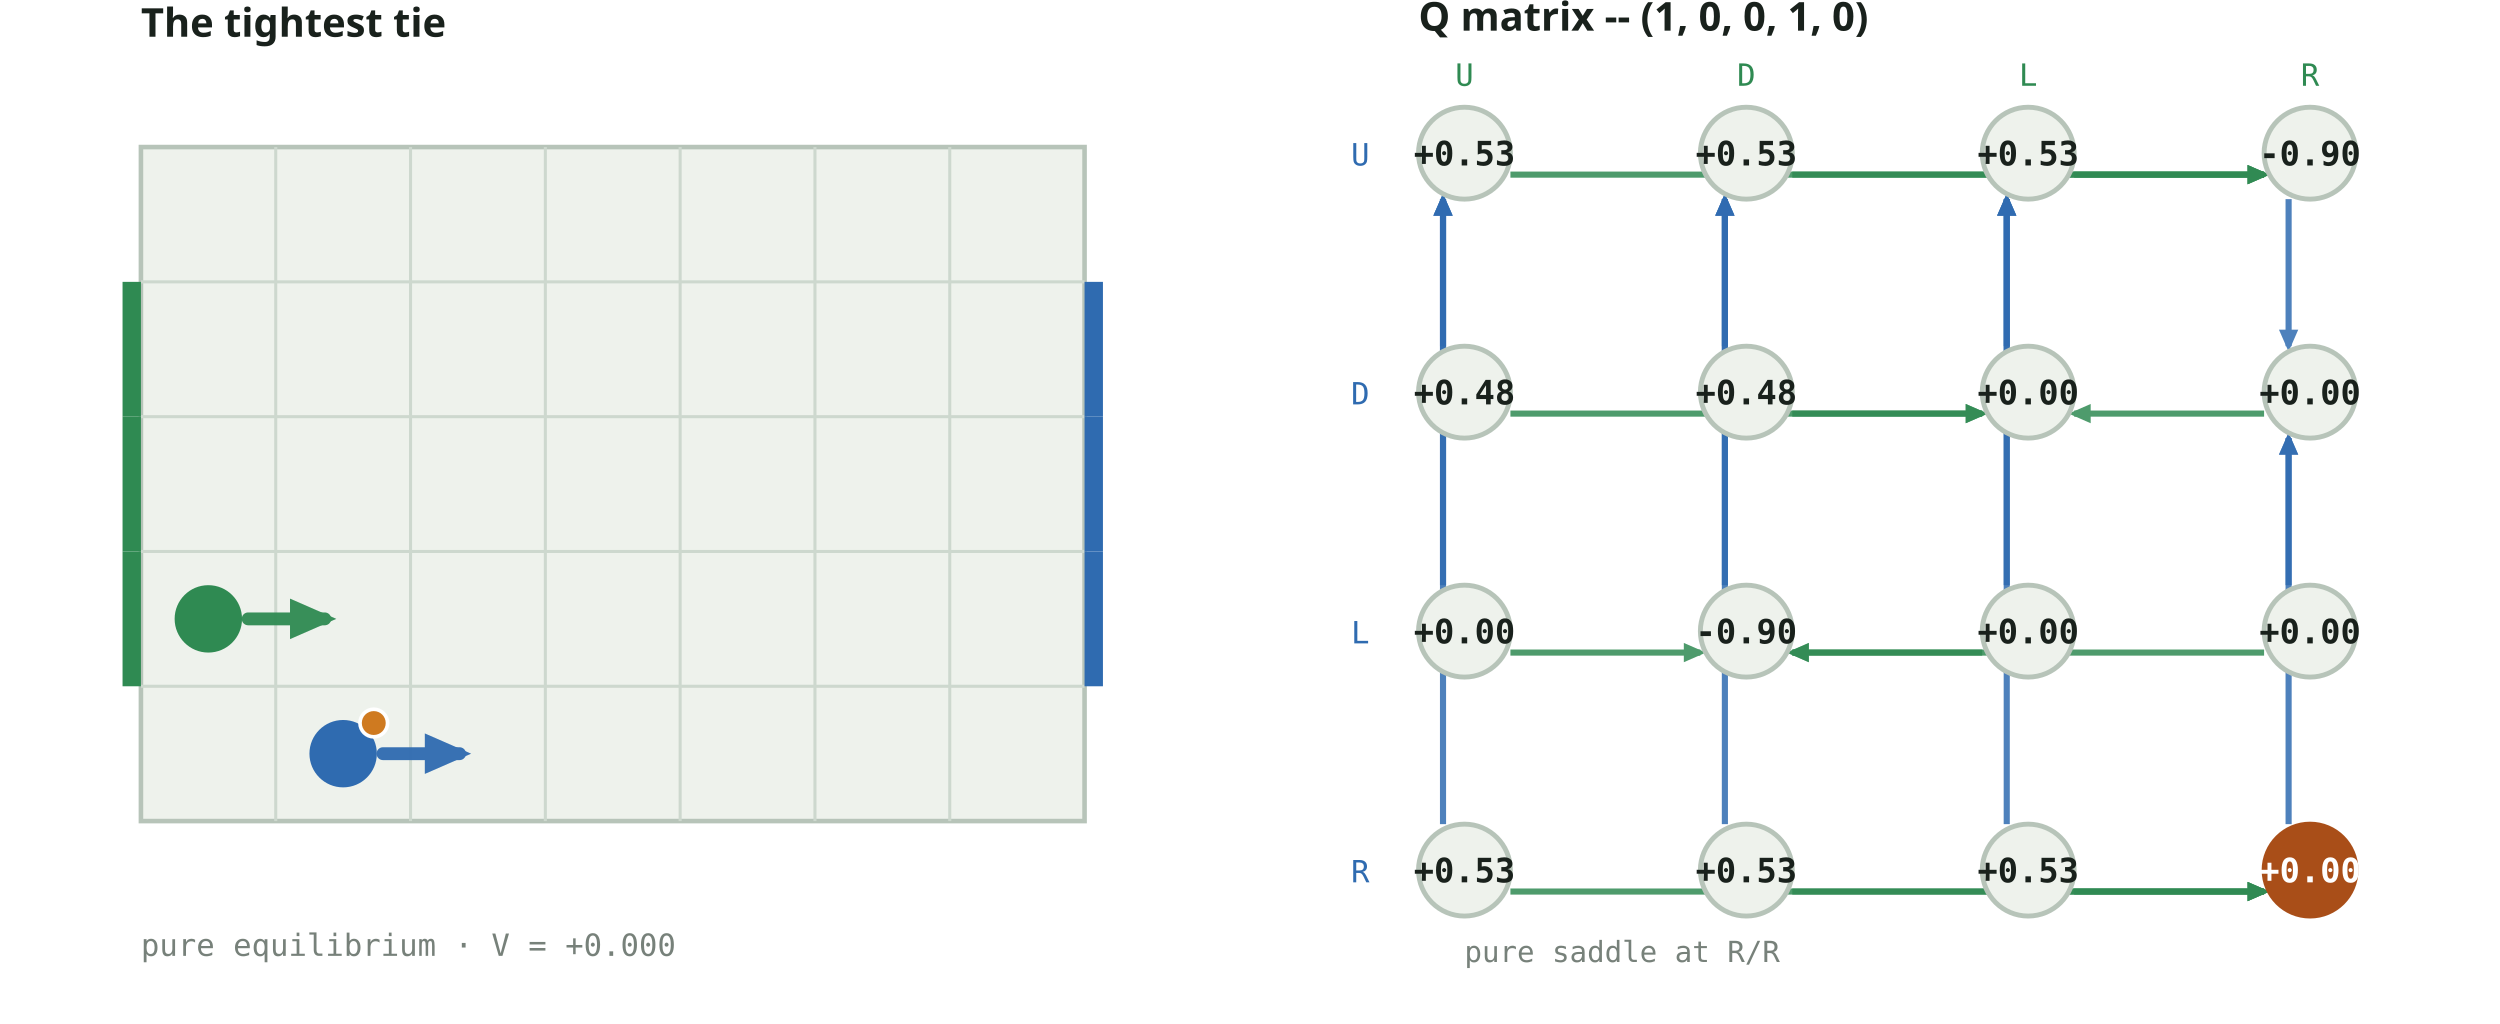
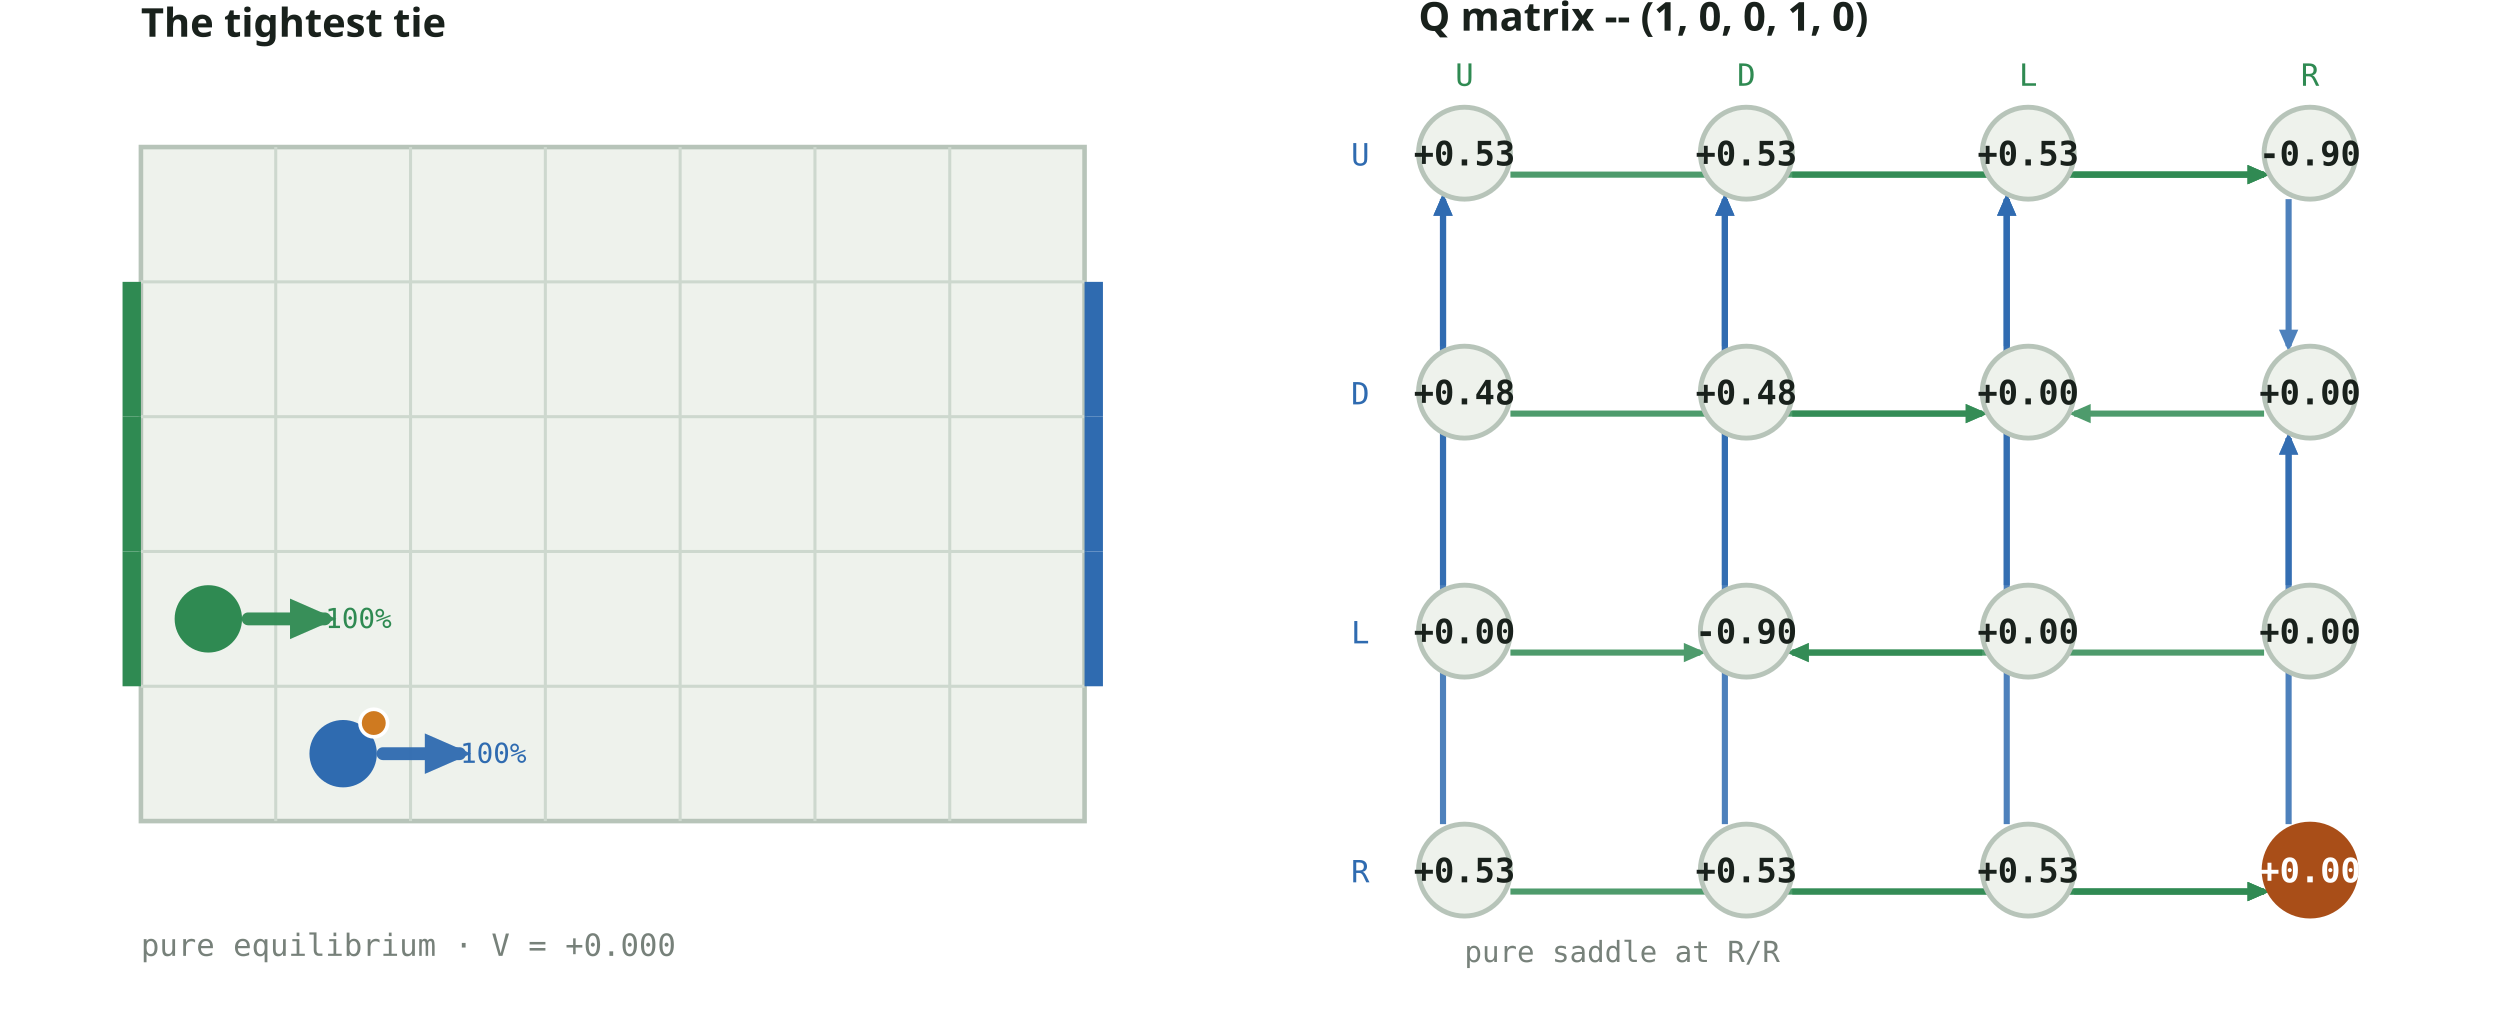
<svg xmlns="http://www.w3.org/2000/svg" viewBox="0 0 816 334" role="img" aria-label="panel">
  <g transform="translate(16.0 18.0)">
    <clipPath id="pnl0">
      <rect x="-16.0" y="-16.0" width="400.0" height="330.0" />
    </clipPath>
    <g clip-path="url(#pnl0)">
      <defs>
        <marker id="ah-2f6bb0" viewBox="0 0 8 8" refX="6" refY="4" markerWidth="3.6" markerHeight="3.6" orient="auto">
          <path d="M0 0.5 L8 4 L0 7.5 z" fill="var(--p0, #2f6bb0)" />
        </marker>
        <marker id="ah-2f8a52" viewBox="0 0 8 8" refX="6" refY="4" markerWidth="3.6" markerHeight="3.6" orient="auto">
          <path d="M0 0.5 L8 4 L0 7.5 z" fill="var(--p1, #2f8a52)" />
        </marker>
      </defs>
      <rect x="30" y="30" width="308" height="220" fill="var(--tint, #eef2ec)" stroke="var(--rule-strong, #b7c4b9)" stroke-width="1.5" />
      <line x1="74" y1="30" x2="74" y2="250" stroke="var(--rule, #cdd8ce)" stroke-width="1" />
      <line x1="118" y1="30" x2="118" y2="250" stroke="var(--rule, #cdd8ce)" stroke-width="1" />
      <line x1="162" y1="30" x2="162" y2="250" stroke="var(--rule, #cdd8ce)" stroke-width="1" />
      <line x1="206" y1="30" x2="206" y2="250" stroke="var(--rule, #cdd8ce)" stroke-width="1" />
      <line x1="250" y1="30" x2="250" y2="250" stroke="var(--rule, #cdd8ce)" stroke-width="1" />
      <line x1="294" y1="30" x2="294" y2="250" stroke="var(--rule, #cdd8ce)" stroke-width="1" />
      <line x1="30" y1="74" x2="338" y2="74" stroke="var(--rule, #cdd8ce)" stroke-width="1" />
      <line x1="30" y1="118" x2="338" y2="118" stroke="var(--rule, #cdd8ce)" stroke-width="1" />
      <line x1="30" y1="162" x2="338" y2="162" stroke="var(--rule, #cdd8ce)" stroke-width="1" />
      <line x1="30" y1="206" x2="338" y2="206" stroke="var(--rule, #cdd8ce)" stroke-width="1" />
      <rect x="24" y="162" width="6" height="44" fill="var(--p1, #2f8a52)" />
      <rect x="338" y="162" width="6" height="44" fill="var(--p0, #2f6bb0)" />
      <rect x="24" y="118" width="6" height="44" fill="var(--p1, #2f8a52)" />
      <rect x="338" y="118" width="6" height="44" fill="var(--p0, #2f6bb0)" />
      <rect x="24" y="74" width="6" height="44" fill="var(--p1, #2f8a52)" />
      <rect x="338" y="74" width="6" height="44" fill="var(--p0, #2f6bb0)" />
      <circle cx="96.0" cy="228.0" r="11" fill="var(--p0, #2f6bb0)" />
      <circle cx="52.0" cy="184.0" r="11" fill="var(--p1, #2f8a52)" />
      <circle cx="106.0" cy="218.0" r="4.5" fill="var(--ball, #cf7a20)" stroke="var(--paper, #ffffff)" stroke-width="1.2" />
      <line x1="109.0" y1="228.0" x2="134.0" y2="228.0" stroke="var(--p0, #2f6bb0)" stroke-width="4.2" stroke-linecap="round" opacity="0.95" marker-end="url(#ah-2f6bb0)" />
+       <text x="145.0" y="231.0" text-anchor="middle" font-family="ui-monospace,monospace" font-size="9" fill="var(--p0, #2f6bb0)">100%</text>
      <line x1="65.0" y1="184.0" x2="90.0" y2="184.0" stroke="var(--p1, #2f8a52)" stroke-width="4.2" stroke-linecap="round" opacity="0.95" marker-end="url(#ah-2f8a52)" />
+       <text x="101.0" y="187.0" text-anchor="middle" font-family="ui-monospace,monospace" font-size="9" fill="var(--p1, #2f8a52)">100%</text>
      <text x="30" y="294" font-family="ui-monospace,monospace" font-size="10" fill="var(--ink-faint, #77817a)">pure equilibrium · V = +0.000</text>
      <text x="30" y="-6" font-family="Barlow Semi Condensed,sans-serif" font-weight="600" font-size="13" fill="var(--ink, #19211c)">The tightest tie</text>
    </g>
  </g>
  <g transform="translate(432.0 16.0)">
    <clipPath id="pnl1">
      <rect x="-16.0" y="-16.0" width="400.0" height="334.0" />
    </clipPath>
    <g clip-path="url(#pnl1)">
      <text x="31" y="-6" font-family="Barlow Semi Condensed,sans-serif" font-weight="600" font-size="13" fill="var(--ink, #19211c)">Q matrix -- (1, 0, 0, 1, 0)</text>
      <defs>
        <marker id="ah-2f6bb0" viewBox="0 0 8 8" refX="6" refY="4" markerWidth="3.6" markerHeight="3.6" orient="auto">
          <path d="M0 0.5 L8 4 L0 7.5 z" fill="var(--p0, #2f6bb0)" />
        </marker>
        <marker id="ah-2f8a52" viewBox="0 0 8 8" refX="6" refY="4" markerWidth="3.6" markerHeight="3.6" orient="auto">
          <path d="M0 0.5 L8 4 L0 7.5 z" fill="var(--p1, #2f8a52)" />
        </marker>
      </defs>
      <text x="46" y="12" text-anchor="middle" font-family="ui-monospace,monospace" font-size="10" fill="var(--p1, #2f8a52)">U</text>
      <text x="138" y="12" text-anchor="middle" font-family="ui-monospace,monospace" font-size="10" fill="var(--p1, #2f8a52)">D</text>
      <text x="230" y="12" text-anchor="middle" font-family="ui-monospace,monospace" font-size="10" fill="var(--p1, #2f8a52)">L</text>
      <text x="322" y="12" text-anchor="middle" font-family="ui-monospace,monospace" font-size="10" fill="var(--p1, #2f8a52)">R</text>
      <text x="12" y="38" text-anchor="middle" font-family="ui-monospace,monospace" font-size="10" fill="var(--p0, #2f6bb0)">U</text>
      <text x="12" y="116" text-anchor="middle" font-family="ui-monospace,monospace" font-size="10" fill="var(--p0, #2f6bb0)">D</text>
      <text x="12" y="194" text-anchor="middle" font-family="ui-monospace,monospace" font-size="10" fill="var(--p0, #2f6bb0)">L</text>
      <text x="12" y="272" text-anchor="middle" font-family="ui-monospace,monospace" font-size="10" fill="var(--p0, #2f6bb0)">R</text>
      <line x1="39.0" y1="97.0" x2="39.0" y2="49.0" stroke="var(--p0, #2f6bb0)" stroke-width="2" marker-end="url(#ah-2f6bb0)" opacity=".85" />
      <line x1="39.0" y1="175.0" x2="39.0" y2="49.0" stroke="var(--p0, #2f6bb0)" stroke-width="2" marker-end="url(#ah-2f6bb0)" opacity=".85" />
      <line x1="39.0" y1="253.0" x2="39.0" y2="49.0" stroke="var(--p0, #2f6bb0)" stroke-width="2" marker-end="url(#ah-2f6bb0)" opacity=".85" />
      <line x1="131.0" y1="97.0" x2="131.0" y2="49.0" stroke="var(--p0, #2f6bb0)" stroke-width="2" marker-end="url(#ah-2f6bb0)" opacity=".85" />
      <line x1="131.0" y1="175.0" x2="131.0" y2="49.0" stroke="var(--p0, #2f6bb0)" stroke-width="2" marker-end="url(#ah-2f6bb0)" opacity=".85" />
      <line x1="131.0" y1="253.0" x2="131.0" y2="49.0" stroke="var(--p0, #2f6bb0)" stroke-width="2" marker-end="url(#ah-2f6bb0)" opacity=".85" />
      <line x1="223.0" y1="97.0" x2="223.0" y2="49.0" stroke="var(--p0, #2f6bb0)" stroke-width="2" marker-end="url(#ah-2f6bb0)" opacity=".85" />
      <line x1="223.0" y1="175.0" x2="223.0" y2="49.0" stroke="var(--p0, #2f6bb0)" stroke-width="2" marker-end="url(#ah-2f6bb0)" opacity=".85" />
      <line x1="223.0" y1="253.0" x2="223.0" y2="49.0" stroke="var(--p0, #2f6bb0)" stroke-width="2" marker-end="url(#ah-2f6bb0)" opacity=".85" />
      <line x1="315.0" y1="49.0" x2="315.0" y2="97.0" stroke="var(--p0, #2f6bb0)" stroke-width="2" marker-end="url(#ah-2f6bb0)" opacity=".85" />
      <line x1="315.0" y1="175.0" x2="315.0" y2="127.0" stroke="var(--p0, #2f6bb0)" stroke-width="2" marker-end="url(#ah-2f6bb0)" opacity=".85" />
      <line x1="315.0" y1="253.0" x2="315.0" y2="127.0" stroke="var(--p0, #2f6bb0)" stroke-width="2" marker-end="url(#ah-2f6bb0)" opacity=".85" />
      <line x1="61.0" y1="41.0" x2="307.0" y2="41.0" stroke="var(--p1, #2f8a52)" stroke-width="2" marker-end="url(#ah-2f8a52)" opacity=".85" />
      <line x1="153.0" y1="41.0" x2="307.0" y2="41.0" stroke="var(--p1, #2f8a52)" stroke-width="2" marker-end="url(#ah-2f8a52)" opacity=".85" />
      <line x1="245.0" y1="41.0" x2="307.0" y2="41.0" stroke="var(--p1, #2f8a52)" stroke-width="2" marker-end="url(#ah-2f8a52)" opacity=".85" />
      <line x1="61.0" y1="119.0" x2="215.0" y2="119.0" stroke="var(--p1, #2f8a52)" stroke-width="2" marker-end="url(#ah-2f8a52)" opacity=".85" />
      <line x1="153.0" y1="119.0" x2="215.0" y2="119.0" stroke="var(--p1, #2f8a52)" stroke-width="2" marker-end="url(#ah-2f8a52)" opacity=".85" />
      <line x1="307.0" y1="119.0" x2="245.0" y2="119.0" stroke="var(--p1, #2f8a52)" stroke-width="2" marker-end="url(#ah-2f8a52)" opacity=".85" />
      <line x1="61.0" y1="197.0" x2="123.0" y2="197.0" stroke="var(--p1, #2f8a52)" stroke-width="2" marker-end="url(#ah-2f8a52)" opacity=".85" />
      <line x1="215.0" y1="197.0" x2="153.0" y2="197.0" stroke="var(--p1, #2f8a52)" stroke-width="2" marker-end="url(#ah-2f8a52)" opacity=".85" />
      <line x1="307.0" y1="197.0" x2="153.0" y2="197.0" stroke="var(--p1, #2f8a52)" stroke-width="2" marker-end="url(#ah-2f8a52)" opacity=".85" />
      <line x1="61.0" y1="275.0" x2="307.0" y2="275.0" stroke="var(--p1, #2f8a52)" stroke-width="2" marker-end="url(#ah-2f8a52)" opacity=".85" />
      <line x1="153.0" y1="275.0" x2="307.0" y2="275.0" stroke="var(--p1, #2f8a52)" stroke-width="2" marker-end="url(#ah-2f8a52)" opacity=".85" />
      <line x1="245.0" y1="275.0" x2="307.0" y2="275.0" stroke="var(--p1, #2f8a52)" stroke-width="2" marker-end="url(#ah-2f8a52)" opacity=".85" />
      <circle cx="46.0" cy="34.0" r="15" fill="var(--tint, #eef2ec)" stroke="var(--rule-strong, #b7c4b9)" stroke-width="1.6" />
      <text x="46.0" y="38.0" text-anchor="middle" font-family="ui-monospace,monospace" font-weight="600" font-size="11" fill="var(--ink, #19211c)">+0.53</text>
      <circle cx="138.0" cy="34.0" r="15" fill="var(--tint, #eef2ec)" stroke="var(--rule-strong, #b7c4b9)" stroke-width="1.6" />
      <text x="138.0" y="38.0" text-anchor="middle" font-family="ui-monospace,monospace" font-weight="600" font-size="11" fill="var(--ink, #19211c)">+0.53</text>
      <circle cx="230.0" cy="34.0" r="15" fill="var(--tint, #eef2ec)" stroke="var(--rule-strong, #b7c4b9)" stroke-width="1.6" />
      <text x="230.0" y="38.0" text-anchor="middle" font-family="ui-monospace,monospace" font-weight="600" font-size="11" fill="var(--ink, #19211c)">+0.53</text>
      <circle cx="322.0" cy="34.0" r="15" fill="var(--tint, #eef2ec)" stroke="var(--rule-strong, #b7c4b9)" stroke-width="1.6" />
      <text x="322.0" y="38.0" text-anchor="middle" font-family="ui-monospace,monospace" font-weight="600" font-size="11" fill="var(--ink, #19211c)">-0.90</text>
      <circle cx="46.0" cy="112.0" r="15" fill="var(--tint, #eef2ec)" stroke="var(--rule-strong, #b7c4b9)" stroke-width="1.6" />
      <text x="46.0" y="116.0" text-anchor="middle" font-family="ui-monospace,monospace" font-weight="600" font-size="11" fill="var(--ink, #19211c)">+0.48</text>
      <circle cx="138.0" cy="112.0" r="15" fill="var(--tint, #eef2ec)" stroke="var(--rule-strong, #b7c4b9)" stroke-width="1.6" />
      <text x="138.0" y="116.0" text-anchor="middle" font-family="ui-monospace,monospace" font-weight="600" font-size="11" fill="var(--ink, #19211c)">+0.48</text>
      <circle cx="230.0" cy="112.0" r="15" fill="var(--tint, #eef2ec)" stroke="var(--rule-strong, #b7c4b9)" stroke-width="1.6" />
      <text x="230.0" y="116.0" text-anchor="middle" font-family="ui-monospace,monospace" font-weight="600" font-size="11" fill="var(--ink, #19211c)">+0.00</text>
      <circle cx="322.0" cy="112.0" r="15" fill="var(--tint, #eef2ec)" stroke="var(--rule-strong, #b7c4b9)" stroke-width="1.6" />
      <text x="322.0" y="116.0" text-anchor="middle" font-family="ui-monospace,monospace" font-weight="600" font-size="11" fill="var(--ink, #19211c)">+0.00</text>
      <circle cx="46.0" cy="190.0" r="15" fill="var(--tint, #eef2ec)" stroke="var(--rule-strong, #b7c4b9)" stroke-width="1.6" />
      <text x="46.0" y="194.0" text-anchor="middle" font-family="ui-monospace,monospace" font-weight="600" font-size="11" fill="var(--ink, #19211c)">+0.00</text>
      <circle cx="138.0" cy="190.0" r="15" fill="var(--tint, #eef2ec)" stroke="var(--rule-strong, #b7c4b9)" stroke-width="1.6" />
      <text x="138.0" y="194.0" text-anchor="middle" font-family="ui-monospace,monospace" font-weight="600" font-size="11" fill="var(--ink, #19211c)">-0.90</text>
      <circle cx="230.0" cy="190.0" r="15" fill="var(--tint, #eef2ec)" stroke="var(--rule-strong, #b7c4b9)" stroke-width="1.6" />
      <text x="230.0" y="194.0" text-anchor="middle" font-family="ui-monospace,monospace" font-weight="600" font-size="11" fill="var(--ink, #19211c)">+0.00</text>
      <circle cx="322.0" cy="190.0" r="15" fill="var(--tint, #eef2ec)" stroke="var(--rule-strong, #b7c4b9)" stroke-width="1.6" />
      <text x="322.0" y="194.0" text-anchor="middle" font-family="ui-monospace,monospace" font-weight="600" font-size="11" fill="var(--ink, #19211c)">+0.00</text>
      <circle cx="46.0" cy="268.0" r="15" fill="var(--tint, #eef2ec)" stroke="var(--rule-strong, #b7c4b9)" stroke-width="1.6" />
      <text x="46.0" y="272.0" text-anchor="middle" font-family="ui-monospace,monospace" font-weight="600" font-size="11" fill="var(--ink, #19211c)">+0.53</text>
      <circle cx="138.0" cy="268.0" r="15" fill="var(--tint, #eef2ec)" stroke="var(--rule-strong, #b7c4b9)" stroke-width="1.6" />
      <text x="138.0" y="272.0" text-anchor="middle" font-family="ui-monospace,monospace" font-weight="600" font-size="11" fill="var(--ink, #19211c)">+0.53</text>
      <circle cx="230.0" cy="268.0" r="15" fill="var(--tint, #eef2ec)" stroke="var(--rule-strong, #b7c4b9)" stroke-width="1.6" />
      <text x="230.0" y="272.0" text-anchor="middle" font-family="ui-monospace,monospace" font-weight="600" font-size="11" fill="var(--ink, #19211c)">+0.53</text>
      <circle cx="322.0" cy="268.0" r="15" fill="#a94e18" stroke="#a94e18" stroke-width="1.6" />
      <text x="322.0" y="272.0" text-anchor="middle" font-family="ui-monospace,monospace" font-weight="600" font-size="11" fill="var(--paper, #ffffff)">+0.00</text>
      <text x="46" y="298" font-family="ui-monospace,monospace" font-size="9.5" fill="var(--ink-faint, #77817a)">pure saddle at R/R</text>
    </g>
  </g>
</svg>
